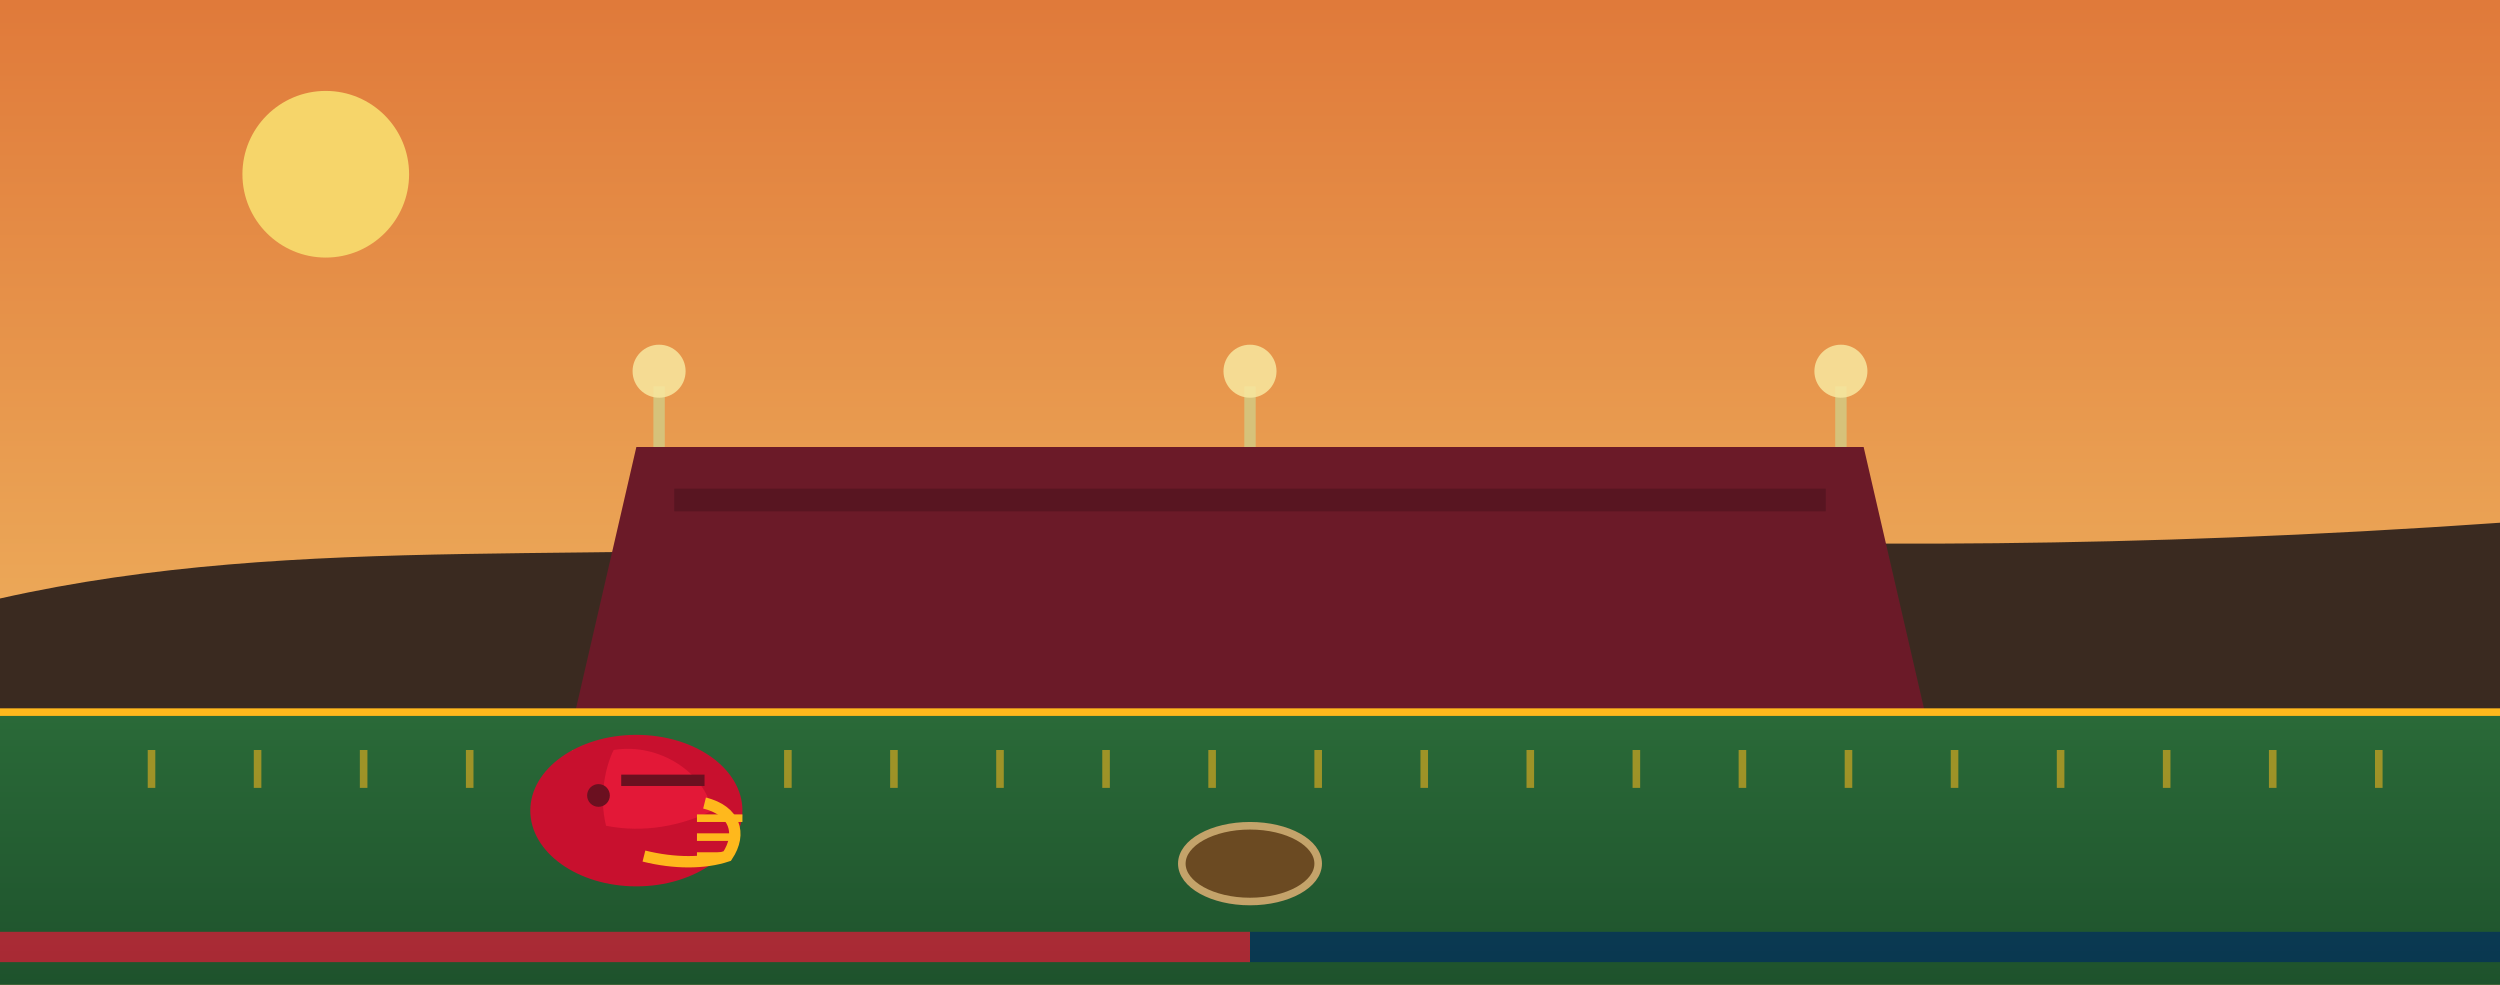
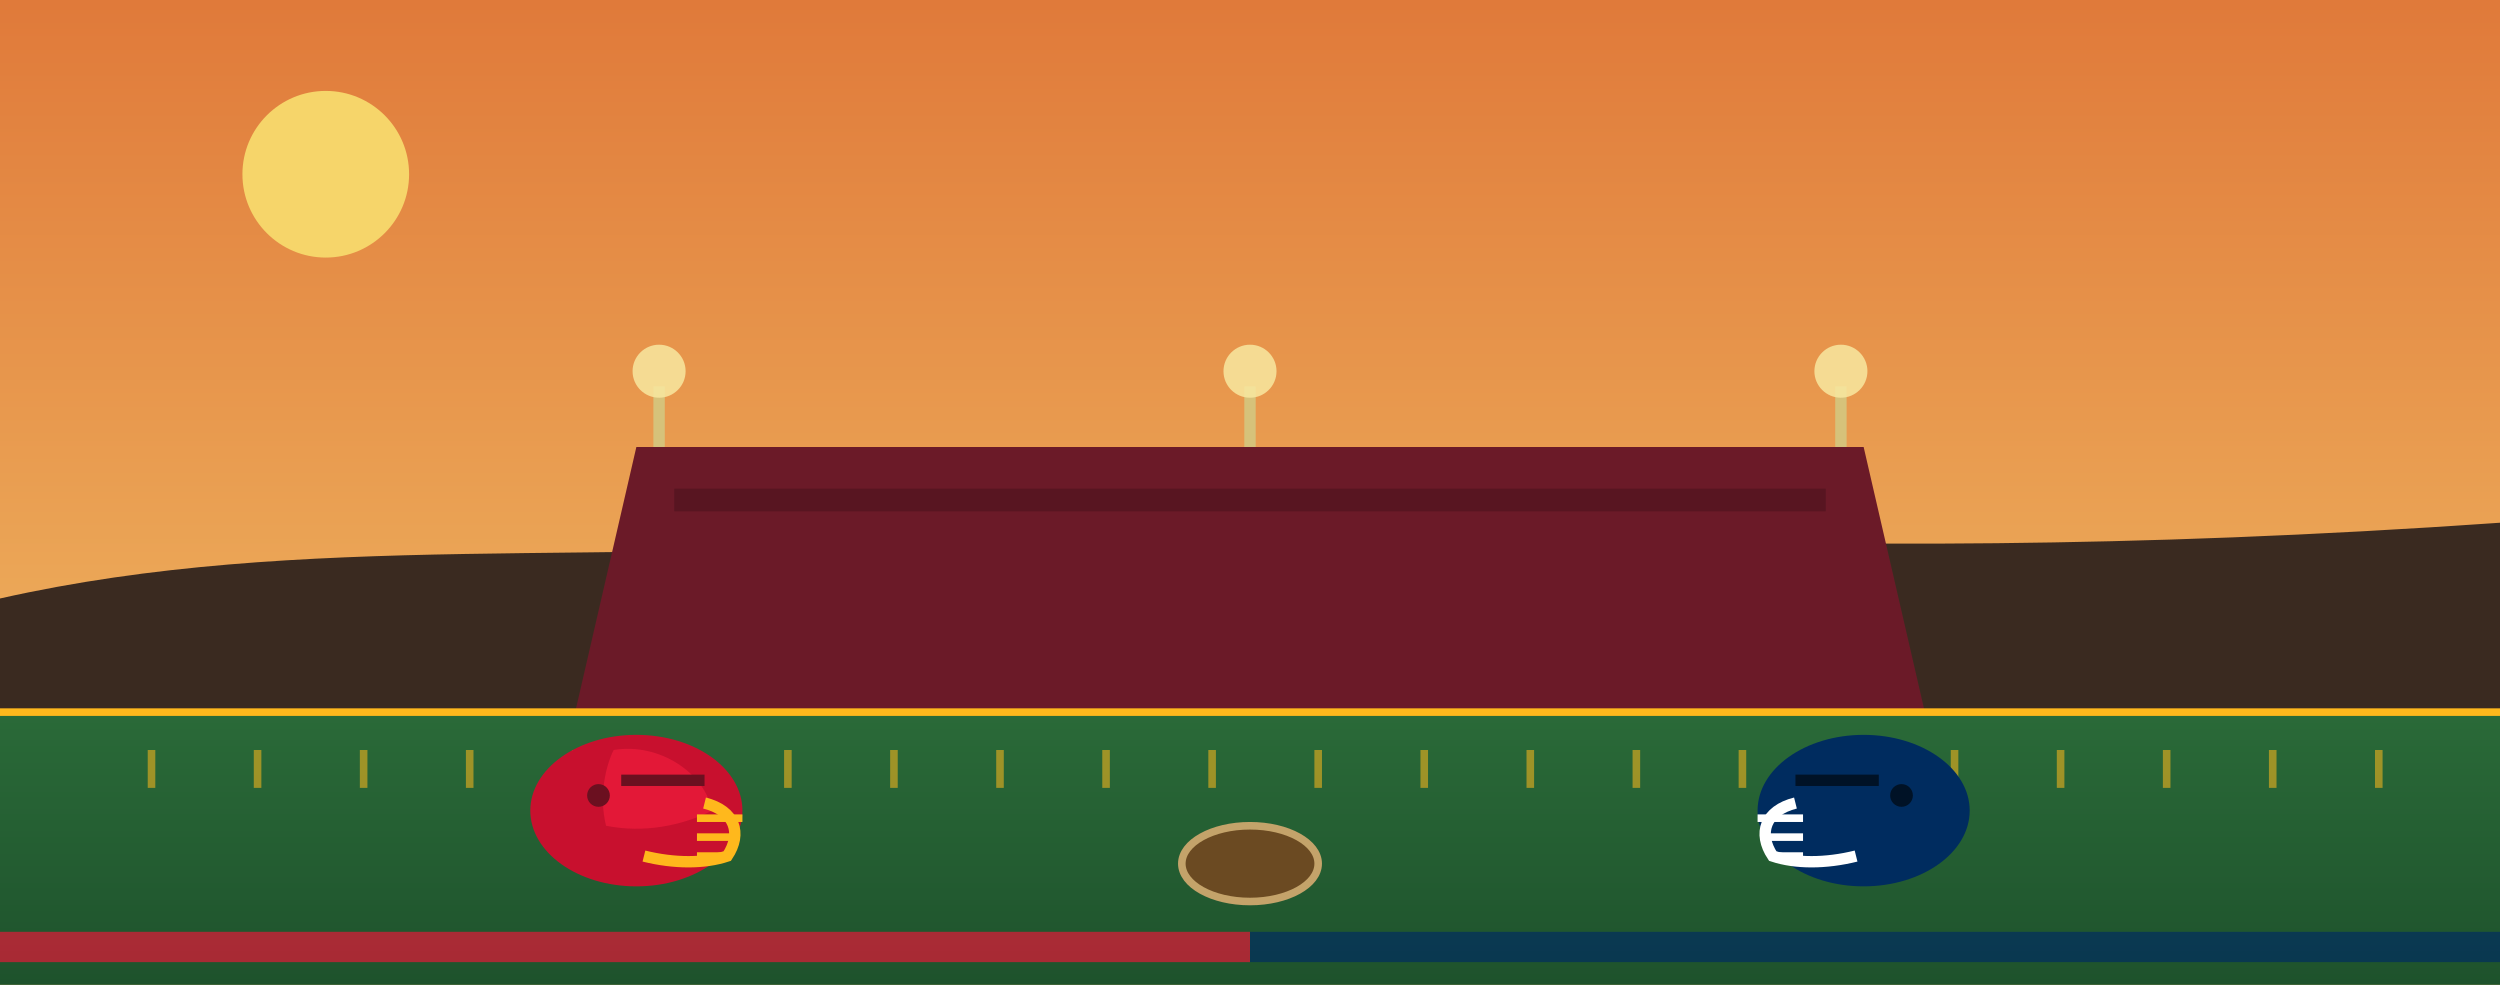
<svg xmlns="http://www.w3.org/2000/svg" viewBox="0 0 660 260" width="660" height="260" class="nrt-event-illustration" role="img">
  <defs>
    <linearGradient id="previewhomeind-sky" x1="0" y1="0" x2="0" y2="1">
      <stop offset="0%" stop-color="#E07A3A" />
      <stop offset="100%" stop-color="#F3C46A" />
    </linearGradient>
    <linearGradient id="previewhomeind-field" x1="0" y1="0" x2="0" y2="1">
      <stop offset="0%" stop-color="#2A6A38" />
      <stop offset="100%" stop-color="#1E522C" />
    </linearGradient>
  </defs>
  <rect width="660" height="260" fill="url(#previewhomeind-sky)" />
  <path d="M0 158 C80 140 160 150 260 142 C360 134 460 152 660 138 V190 H0Z" fill="#3A2A20" />
  <circle cx="86" cy="46" r="22" fill="#F6D56A" />
  <path d="M150,196 L168,118 H492 L510,196 Z" fill="#6B1A28" />
  <path d="M178,132 H482" stroke="#000" opacity=".18" stroke-width="6" />
  <path d="M174,118 v-16" stroke="#D6C27A" stroke-width="3" />
  <circle cx="174" cy="98" r="7" fill="#F8E7A0" opacity=".85" />
  <path d="M330,118 v-16" stroke="#D6C27A" stroke-width="3" />
  <circle cx="330" cy="98" r="7" fill="#F8E7A0" opacity=".85" />
  <path d="M486,118 v-16" stroke="#D6C27A" stroke-width="3" />
  <circle cx="486" cy="98" r="7" fill="#F8E7A0" opacity=".85" />
  <rect x="0" y="188" width="660" height="72" fill="url(#previewhomeind-field)" />
  <path d="M0 188h660" stroke="#FFB81C" stroke-width="2" />
  <path d="M40 198v10" stroke="#FFB81C" stroke-width="2" opacity=".55" />
  <path d="M68 198v10" stroke="#FFB81C" stroke-width="2" opacity=".55" />
  <path d="M96 198v10" stroke="#FFB81C" stroke-width="2" opacity=".55" />
  <path d="M124 198v10" stroke="#FFB81C" stroke-width="2" opacity=".55" />
  <path d="M152 198v10" stroke="#FFB81C" stroke-width="2" opacity=".55" />
  <path d="M180 198v10" stroke="#FFB81C" stroke-width="2" opacity=".55" />
  <path d="M208 198v10" stroke="#FFB81C" stroke-width="2" opacity=".55" />
  <path d="M236 198v10" stroke="#FFB81C" stroke-width="2" opacity=".55" />
  <path d="M264 198v10" stroke="#FFB81C" stroke-width="2" opacity=".55" />
  <path d="M292 198v10" stroke="#FFB81C" stroke-width="2" opacity=".55" />
  <path d="M320 198v10" stroke="#FFB81C" stroke-width="2" opacity=".55" />
  <path d="M348 198v10" stroke="#FFB81C" stroke-width="2" opacity=".55" />
  <path d="M376 198v10" stroke="#FFB81C" stroke-width="2" opacity=".55" />
  <path d="M404 198v10" stroke="#FFB81C" stroke-width="2" opacity=".55" />
  <path d="M432 198v10" stroke="#FFB81C" stroke-width="2" opacity=".55" />
  <path d="M460 198v10" stroke="#FFB81C" stroke-width="2" opacity=".55" />
  <path d="M488 198v10" stroke="#FFB81C" stroke-width="2" opacity=".55" />
  <path d="M516 198v10" stroke="#FFB81C" stroke-width="2" opacity=".55" />
  <path d="M544 198v10" stroke="#FFB81C" stroke-width="2" opacity=".55" />
  <path d="M572 198v10" stroke="#FFB81C" stroke-width="2" opacity=".55" />
  <path d="M600 198v10" stroke="#FFB81C" stroke-width="2" opacity=".55" />
  <path d="M628 198v10" stroke="#FFB81C" stroke-width="2" opacity=".55" />
  <ellipse cx="330" cy="228" rx="18" ry="10" fill="#6B4A22" stroke="#C4A36A" stroke-width="2" />
  <g transform="translate(168,214) scale(1,1)">
    <ellipse cx="0" cy="0" rx="28" ry="20" fill="#C8102E" />
    <path d="M-6-16c12-2 24 6 26 16c-8 4-18 6-28 4c-2-8 0-16 2-20z" fill="#E31837" />
    <path d="M-4-8h22" stroke="#6B1020" stroke-width="3" fill="none" />
    <path d="M18-2c8 2 10 8 6 14c-6 2-14 2-22 0" fill="none" stroke="#FFB81C" stroke-width="3" />
    <path d="M16 2h12M16 7h11M16 12h9" stroke="#FFB81C" stroke-width="2" />
    <circle cx="-10" cy="-4" r="3" fill="#6B1020" />
  </g>
-   <g transform="translate(-492,214) scale(-1,1)">
+   <g transform="translate(492,214) scale(-1,1)">
    <ellipse cx="0" cy="0" rx="28" ry="20" fill="#002C5F" />
    <path d="M-6-16c12-2 24 6 26 16c-8 4-18 6-28 4c-2-8 0-16 2-20z" fill="#002C5F" />
    <path d="M-4-8h22" stroke="#001226" stroke-width="3" fill="none" />
    <path d="M18-2c8 2 10 8 6 14c-6 2-14 2-22 0" fill="none" stroke="#FFFFFF" stroke-width="3" />
    <path d="M16 2h12M16 7h11M16 12h9" stroke="#FFFFFF" stroke-width="2" />
    <circle cx="-10" cy="-4" r="3" fill="#001226" />
  </g>
  <path d="M0 250h330" stroke="#E31837" stroke-width="8" opacity=".7" />
  <path d="M330 250h330" stroke="#002C5F" stroke-width="8" opacity=".7" />
</svg>
